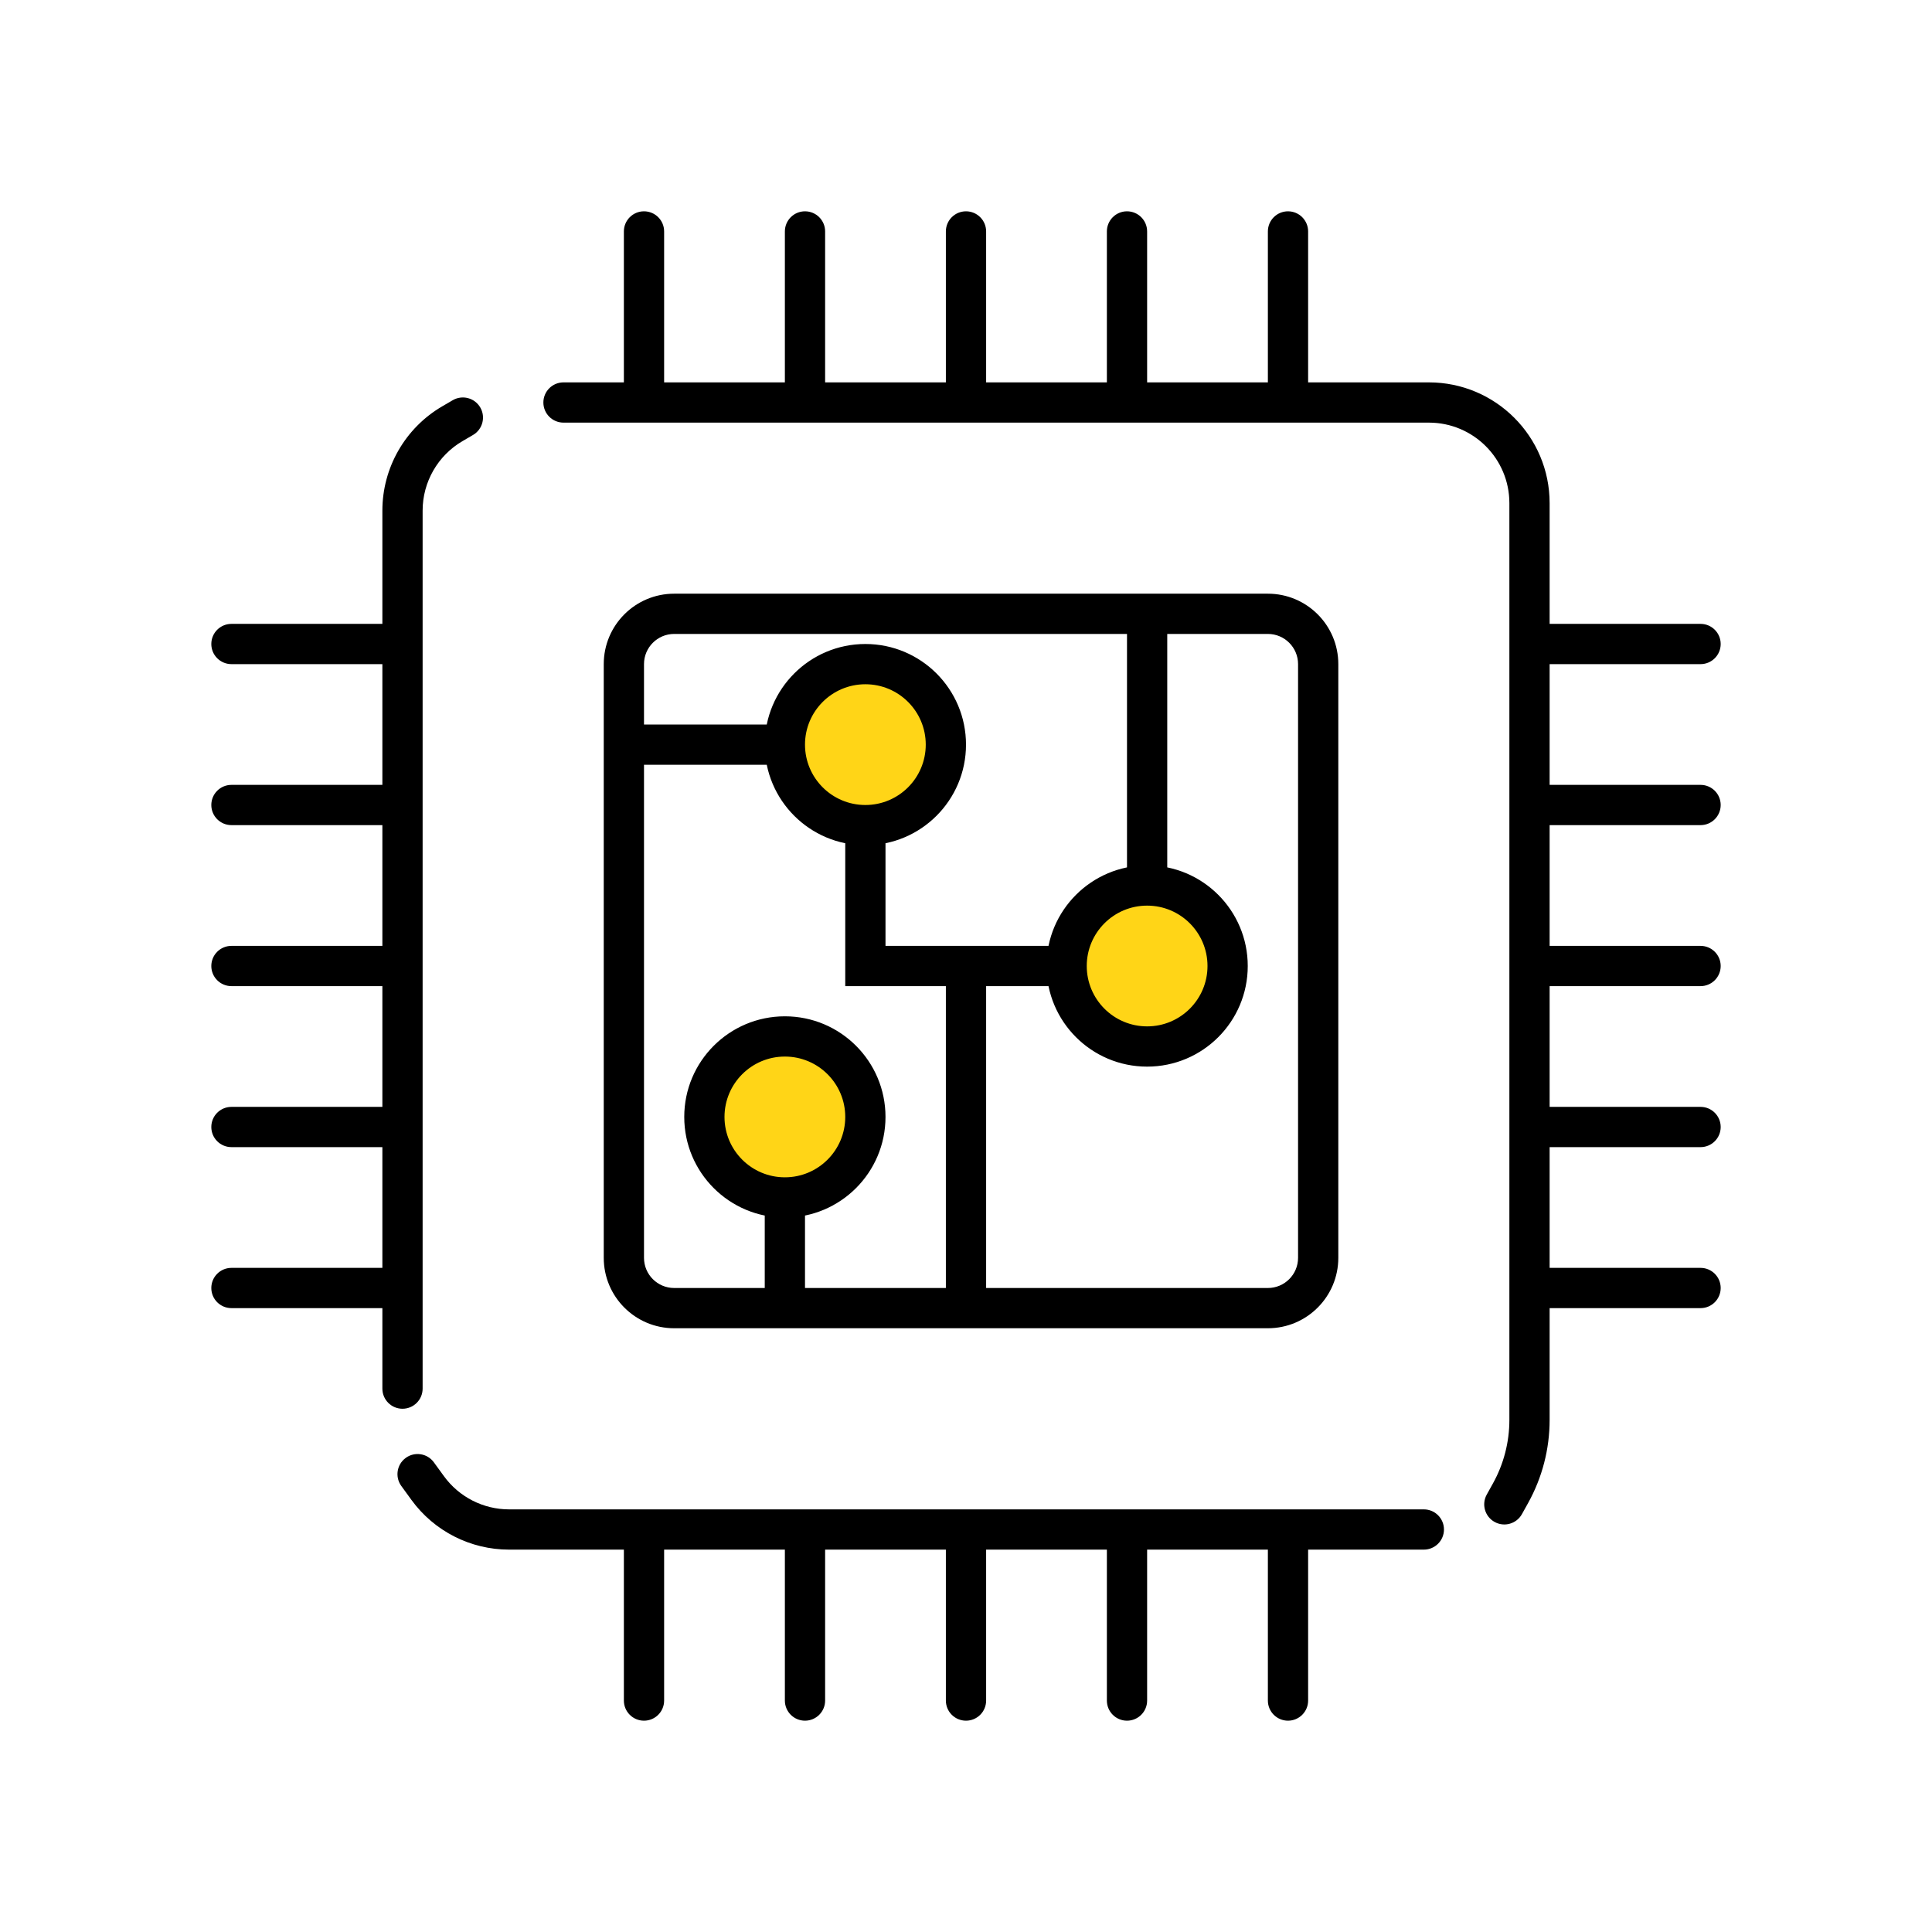
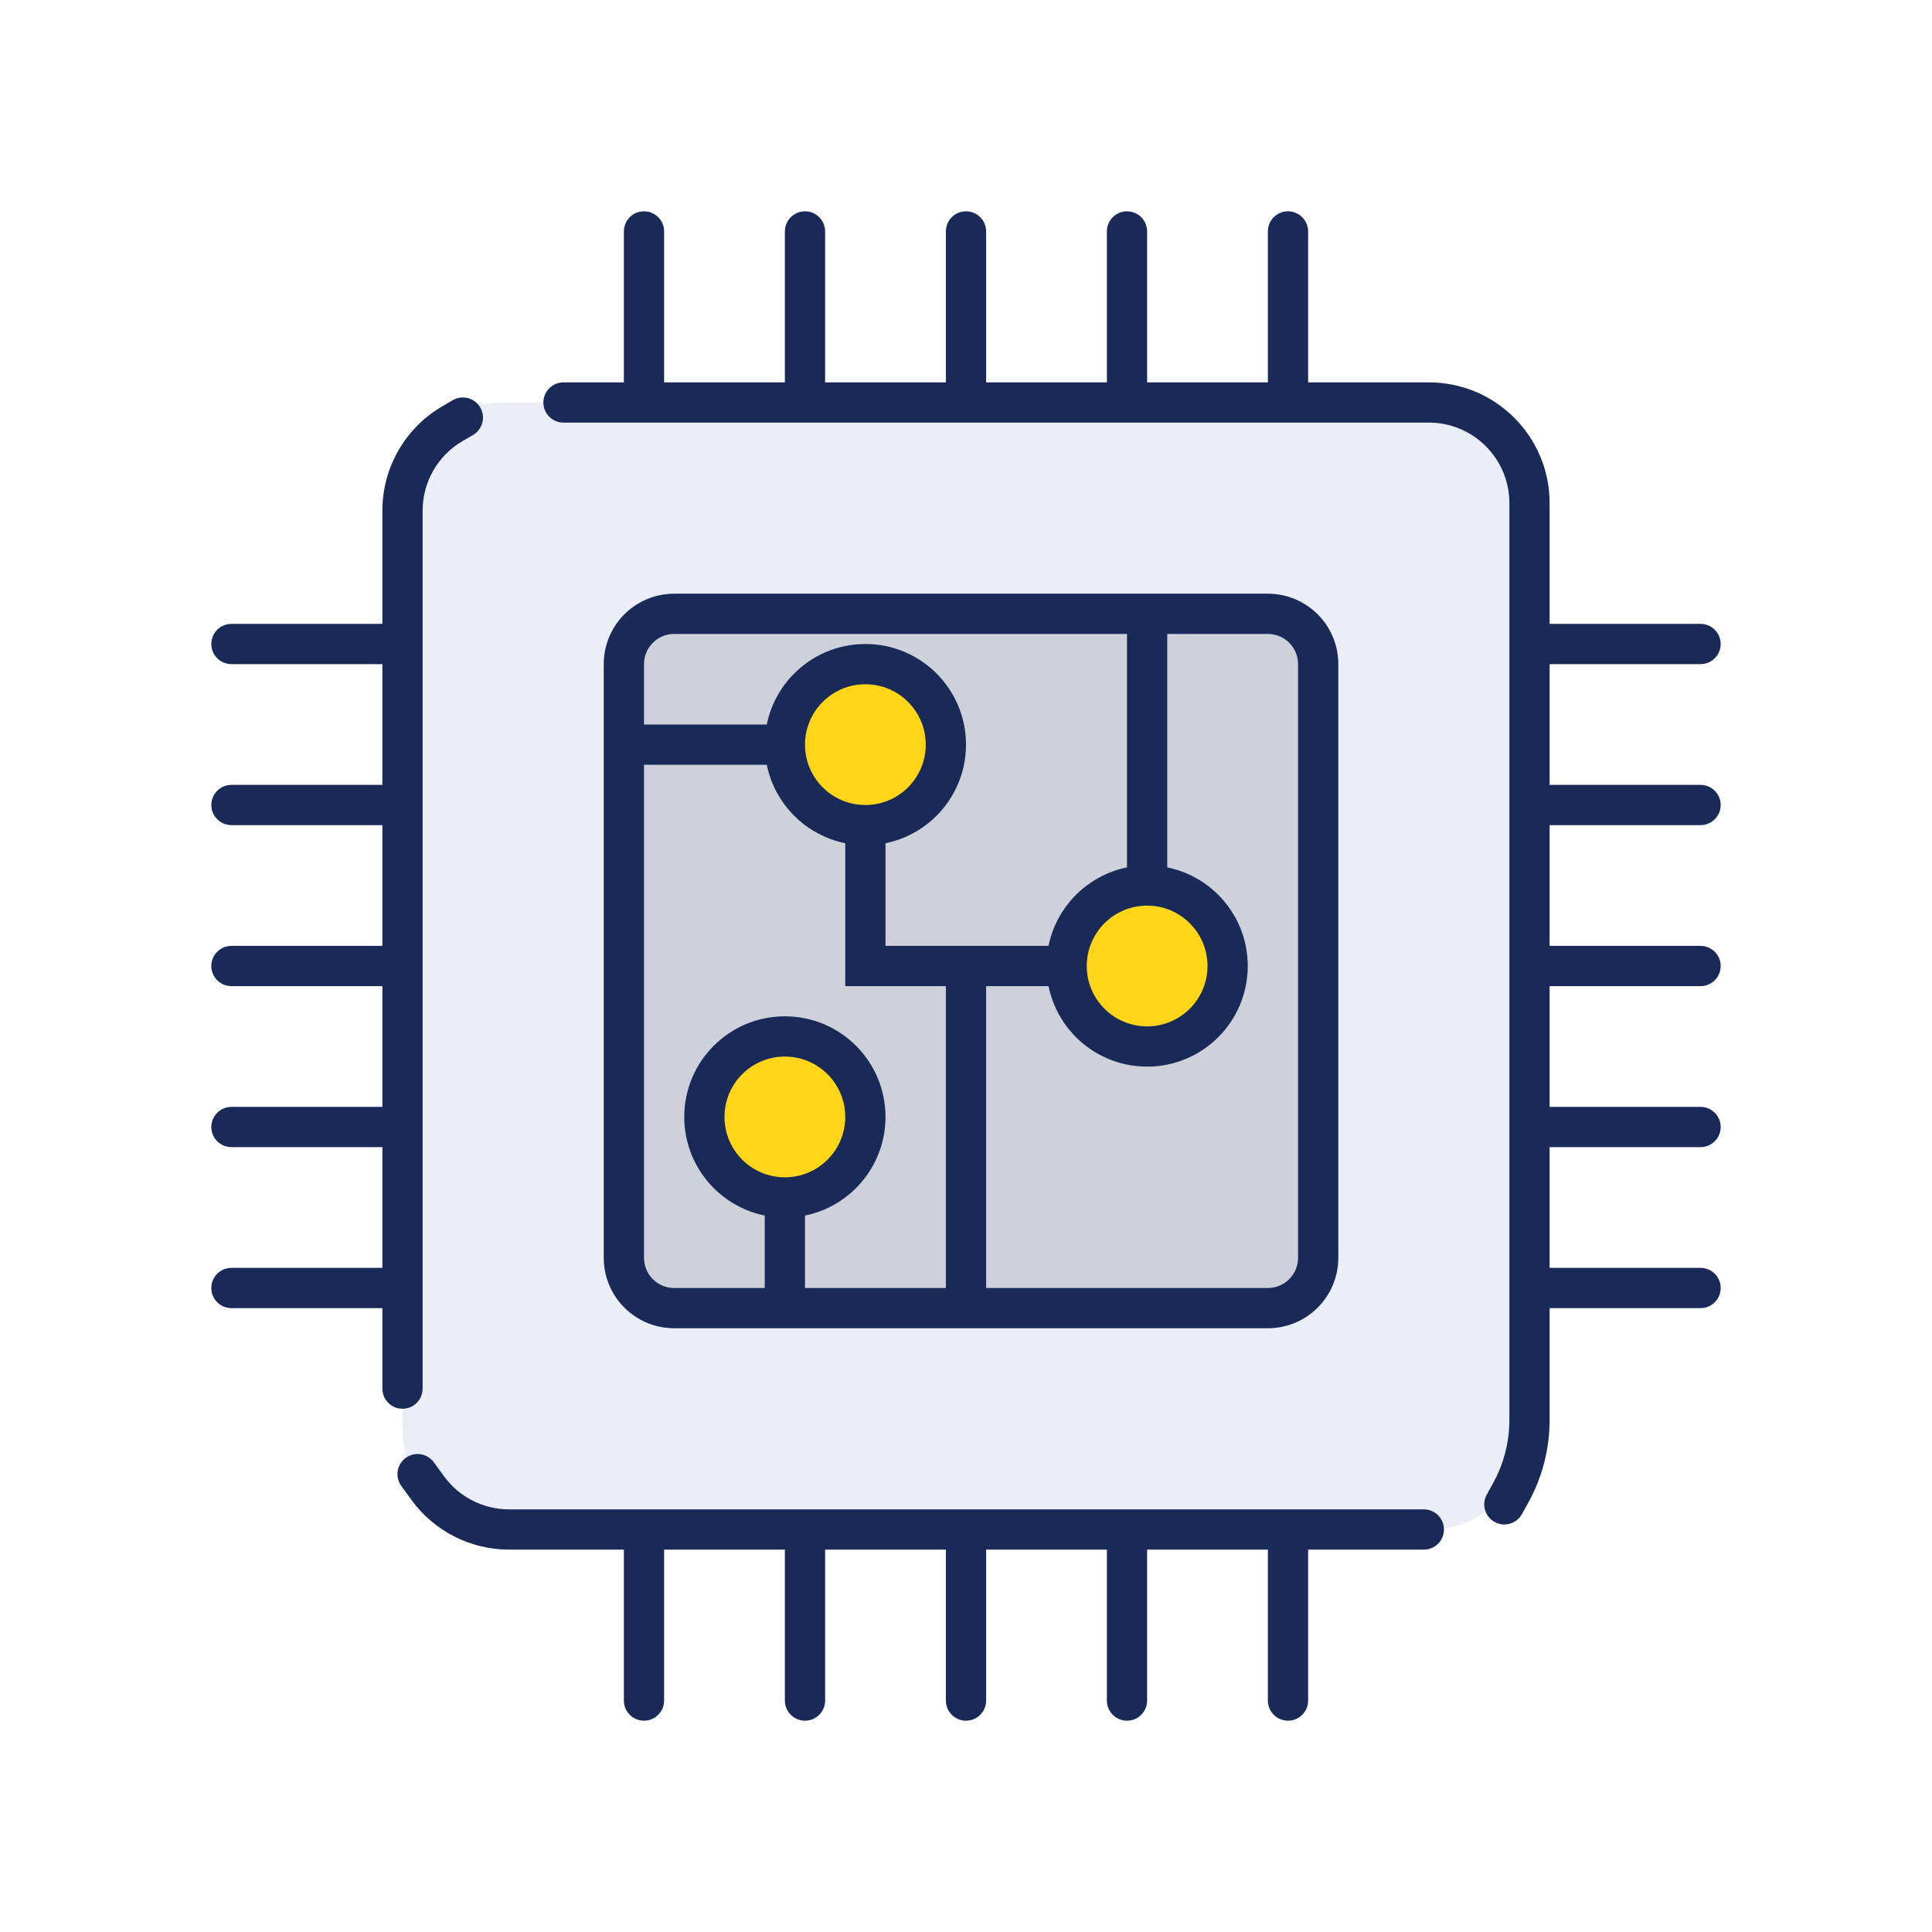
<svg xmlns="http://www.w3.org/2000/svg" width="192" height="192" viewBox="0 0 192 192" fill="none">
+   <rect x="40" y="40" width="112" height="112" rx="10" fill="#EBEEF7" />
+   <rect x="62" y="61" width="69" height="69" rx="5" fill="#CED1D9" />
  <circle cx="114" cy="96" r="8" fill="#FFD517" />
  <circle cx="86" cy="74" r="8" fill="#FFD517" />
  <circle cx="78" cy="111" r="8" fill="#FFD517" />
-   <path d="M43.117 145.324C42.468 144.43 41.217 144.233 40.324 144.883C39.43 145.532 39.233 146.783 39.883 147.676L43.117 145.324ZM141.5 154C142.605 154 143.5 153.105 143.5 152C143.5 150.895 142.605 150 141.5 150V154ZM147.752 148.529C147.215 149.494 147.563 150.712 148.529 151.248C149.494 151.785 150.712 151.437 151.248 150.471L147.752 148.529ZM56 38C54.895 38 54 38.895 54 40C54 41.105 54.895 42 56 42V38ZM47.008 43.228C47.962 42.671 48.284 41.446 47.728 40.492C47.171 39.538 45.946 39.216 44.992 39.772L47.008 43.228ZM38 138C38 139.105 38.895 140 40 140C41.105 140 42 139.105 42 138H38ZM62 169C62 170.105 62.895 171 64 171C65.105 171 66 170.105 66 169H62ZM78 169C78 170.105 78.895 171 80 171C81.105 171 82 170.105 82 169H78ZM94 169C94 170.105 94.895 171 96 171C97.105 171 98 170.105 98 169H94ZM110 169C110 170.105 110.895 171 112 171C113.105 171 114 170.105 114 169H110ZM126 169C126 170.105 126.895 171 128 171C129.105 171 130 170.105 130 169H126ZM169 130C170.105 130 171 129.105 171 128C171 126.895 170.105 126 169 126V130ZM169 114C170.105 114 171 113.105 171 112C171 110.895 170.105 110 169 110V114ZM169 98C170.105 98 171 97.105 171 96C171 94.895 170.105 94 169 94V98ZM169 82C170.105 82 171 81.105 171 80C171 78.895 170.105 78 169 78V82ZM169 66C170.105 66 171 65.105 171 64C171 62.895 170.105 62 169 62V66ZM130 23C130 21.895 129.105 21 128 21C126.895 21 126 21.895 126 23H130ZM114 23C114 21.895 113.105 21 112 21C110.895 21 110 21.895 110 23H114ZM98 23C98 21.895 97.105 21 96 21C94.895 21 94 21.895 94 23H98ZM82 23C82 21.895 81.105 21 80 21C78.895 21 78 21.895 78 23H82ZM66 23C66 21.895 65.105 21 64 21C62.895 21 62 21.895 62 23H66ZM23 62C21.895 62 21 62.895 21 64C21 65.105 21.895 66 23 66V62ZM23 78C21.895 78 21 78.895 21 80C21 81.105 21.895 82 23 82V78ZM23 94C21.895 94 21 94.895 21 96C21 97.105 21.895 98 23 98V94ZM23 110C21.895 110 21 110.895 21 112C21 113.105 21.895 114 23 114V110ZM23 126C21.895 126 21 126.895 21 128C21 129.105 21.895 130 23 130V126ZM86 96H84V98H86V96ZM150.112 148.398L151.861 149.369L150.112 148.398ZM42.505 147.882L44.122 146.705L42.505 147.882ZM39.883 147.676L40.887 149.058L44.122 146.705L43.117 145.324L39.883 147.676ZM151.248 150.471L151.861 149.369L148.364 147.426L147.752 148.529L151.248 150.471ZM44.992 39.772L43.953 40.378L45.969 43.834L47.008 43.228L44.992 39.772ZM50.592 154H64V150H50.592V154ZM62 152V169H66V152H62ZM64 154H80V150H64V154ZM78 152V169H82V152H78ZM80 154H96V150H80V154ZM94 152V169H98V152H94ZM96 154H112V150H96V154ZM110 152V169H114V152H110ZM112 154H128V150H112V154ZM128 154H141.5V150H128V154ZM126 152V169H130V152H126ZM154 141.113V128H150V141.113H154ZM152 130H169V126H152V130ZM154 128V112H150V128H154ZM152 114H169V110H152V114ZM154 112V96H150V112H154ZM152 98H169V94H152V98ZM154 96V80H150V96H154ZM152 82H169V78H152V82ZM154 80V64H150V80H154ZM154 64V50H150V64H154ZM152 66H169V62H152V66ZM142 38H128V42H142V38ZM130 40V23H126V40H130ZM128 38H112V42H128V38ZM114 40V23H110V40H114ZM112 38H96V42H112V38ZM98 40V23H94V40H98ZM96 38H80V42H96V38ZM82 40V23H78V40H82ZM80 38H64V42H80V38ZM64 38H56V42H64V38ZM66 40V23H62V40H66ZM38 50.744V64H42V50.744H38ZM40 62H23V66H40V62ZM38 64V80H42V64H38ZM40 78H23V82H40V78ZM38 80V96H42V80H38ZM40 94H23V98H40V94ZM38 96V112H42V96H38ZM40 110H23V114H40V110ZM38 112V128H42V112H38ZM38 128V138H42V128H38ZM40 126H23V130H40V126ZM133 125V66H129V125H133ZM114 86C108.477 86 104 90.477 104 96H108C108 92.686 110.686 90 114 90V86ZM104 96C104 101.523 108.477 106 114 106V102C110.686 102 108 99.314 108 96H104ZM114 106C119.523 106 124 101.523 124 96H120C120 99.314 117.314 102 114 102V106ZM124 96C124 90.477 119.523 86 114 86V90C117.314 90 120 92.686 120 96H124ZM86 64C80.477 64 76 68.477 76 74H80C80 70.686 82.686 68 86 68V64ZM76 74C76 79.523 80.477 84 86 84V80C82.686 80 80 77.314 80 74H76ZM86 84C91.523 84 96 79.523 96 74H92C92 77.314 89.314 80 86 80V84ZM96 74C96 68.477 91.523 64 86 64V68C89.314 68 92 70.686 92 74H96ZM78 101C72.477 101 68 105.477 68 111H72C72 107.686 74.686 105 78 105V101ZM68 111C68 116.523 72.477 121 78 121V117C74.686 117 72 114.314 72 111H68ZM78 121C83.523 121 88 116.523 88 111H84C84 114.314 81.314 117 78 117V121ZM88 111C88 105.477 83.523 101 78 101V105C81.314 105 84 107.686 84 111H88ZM60 66V74H64V66H60ZM60 74V125H64V74H60ZM78 72H62V76H78V72ZM84 82V96H88V82H84ZM126 59H114V63H126V59ZM114 59H67V63H114V59ZM116 88V61H112V88H116ZM86 98H96V94H86V98ZM96 98H106V94H96V98ZM96 132H126V128H96V132ZM94 96V130H98V96H94ZM67 132H78V128H67V132ZM78 132H96V128H78V132ZM76 119V130H80V119H76ZM133 66C133 62.134 129.866 59 126 59V63C127.657 63 129 64.343 129 66H133ZM60 125C60 128.866 63.134 132 67 132V128C65.343 128 64 126.657 64 125H60ZM129 125C129 126.657 127.657 128 126 128V132C129.866 132 133 128.866 133 125H129ZM43.953 40.378C40.267 42.529 38 46.476 38 50.744H42C42 47.898 43.511 45.267 45.969 43.834L43.953 40.378ZM64 66C64 64.343 65.343 63 67 63V59C63.134 59 60 62.134 60 66H64ZM154 50C154 43.373 148.627 38 142 38V42C146.418 42 150 45.582 150 50H154ZM151.861 149.369C153.264 146.844 154 144.002 154 141.113H150C150 143.322 149.437 145.495 148.364 147.426L151.861 149.369ZM40.887 149.058C43.145 152.163 46.753 154 50.592 154V150C48.033 150 45.628 148.775 44.122 146.705L40.887 149.058Z" fill="black" />
+   <path d="M78 74C78 69.582 81.582 66 86 66C90.418 66 94 69.582 94 74C94 78.418 90.418 82 86 82C81.582 82 78 78.418 78 74Z" fill="#FFD517" />
+   <path d="M70 111C70 106.582 73.582 103 78 103C82.418 103 86 106.582 86 111C86 115.418 82.418 119 78 119C73.582 119 70 115.418 70 111Z" fill="#FFD517" />
+   <path d="M43.117 145.324C42.468 144.43 41.217 144.233 40.324 144.883C39.43 145.532 39.233 146.783 39.883 147.676L43.117 145.324ZM141.5 154C142.605 154 143.5 153.105 143.5 152C143.5 150.895 142.605 150 141.5 150V154ZM147.752 148.529C147.215 149.494 147.563 150.712 148.529 151.248C149.494 151.785 150.712 151.437 151.248 150.471L147.752 148.529ZM56 38C54.895 38 54 38.895 54 40C54 41.105 54.895 42 56 42V38ZM47.008 43.228C47.962 42.671 48.284 41.446 47.728 40.492C47.171 39.538 45.946 39.216 44.992 39.772L47.008 43.228ZM38 138C38 139.105 38.895 140 40 140C41.105 140 42 139.105 42 138H38ZM62 169C62 170.105 62.895 171 64 171C65.105 171 66 170.105 66 169H62ZM78 169C78 170.105 78.895 171 80 171C81.105 171 82 170.105 82 169H78ZM94 169C94 170.105 94.895 171 96 171C97.105 171 98 170.105 98 169H94ZM110 169C110 170.105 110.895 171 112 171C113.105 171 114 170.105 114 169H110ZM126 169C126 170.105 126.895 171 128 171C129.105 171 130 170.105 130 169H126ZM169 130C170.105 130 171 129.105 171 128C171 126.895 170.105 126 169 126V130ZM169 114C170.105 114 171 113.105 171 112C171 110.895 170.105 110 169 110V114ZM169 98C170.105 98 171 97.105 171 96C171 94.895 170.105 94 169 94V98ZM169 82C170.105 82 171 81.105 171 80C171 78.895 170.105 78 169 78V82ZM169 66C170.105 66 171 65.105 171 64C171 62.895 170.105 62 169 62V66ZM130 23C130 21.895 129.105 21 128 21C126.895 21 126 21.895 126 23H130ZM114 23C114 21.895 113.105 21 112 21C110.895 21 110 21.895 110 23H114ZM98 23C98 21.895 97.105 21 96 21C94.895 21 94 21.895 94 23H98ZM82 23C82 21.895 81.105 21 80 21C78.895 21 78 21.895 78 23H82ZM66 23C66 21.895 65.105 21 64 21C62.895 21 62 21.895 62 23H66ZM23 62C21.895 62 21 62.895 21 64C21 65.105 21.895 66 23 66V62ZM23 78C21.895 78 21 78.895 21 80C21 81.105 21.895 82 23 82V78ZM23 94C21.895 94 21 94.895 21 96C21 97.105 21.895 98 23 98V94ZM23 110C21.895 110 21 110.895 21 112C21 113.105 21.895 114 23 114V110ZM23 126C21.895 126 21 126.895 21 128C21 129.105 21.895 130 23 130V126ZM86 96H84V98H86V96ZM150.112 148.398L151.861 149.369L150.112 148.398ZM42.505 147.882L44.122 146.705L42.505 147.882ZM39.883 147.676L40.887 149.058L44.122 146.705L43.117 145.324L39.883 147.676ZM151.248 150.471L151.861 149.369L148.364 147.426L147.752 148.529L151.248 150.471ZM44.992 39.772L43.953 40.378L45.969 43.834L47.008 43.228L44.992 39.772ZM50.592 154H64V150H50.592V154ZM62 152V169H66V152H62ZM64 154H80V150H64V154ZM78 152V169H82V152H78ZM80 154H96V150H80V154ZM94 152V169H98V152H94ZM96 154H112V150H96V154ZM110 152V169H114V152H110ZM112 154H128V150H112V154ZM128 154H141.5V150H128V154ZM126 152V169H130V152H126ZM154 141.113V128H150V141.113H154ZM152 130H169V126H152V130ZM154 128V112H150V128H154ZM152 114H169V110H152V114ZM154 112V96H150V112H154ZM152 98H169V94H152V98ZM154 96V80H150V96H154ZM152 82H169V78H152V82ZM154 80V64H150V80H154ZM154 64V50H150V64H154ZM152 66H169V62H152V66ZM142 38H128V42H142V38ZM130 40V23H126V40H130ZM128 38H112V42H128V38ZM114 40V23H110V40H114ZM112 38H96V42H112V38ZM98 40V23H94V40H98ZM96 38H80V42H96V38ZM82 40V23H78V40H82ZM80 38H64V42H80V38ZM64 38H56V42H64V38ZM66 40V23H62V40H66ZM38 50.744V64H42V50.744H38ZM40 62H23V66H40V62ZM38 64V80H42V64H38ZM40 78H23V82H40V78ZM38 80V96H42V80H38ZM40 94H23V98H40V94ZM38 96V112H42V96H38ZM40 110H23V114H40V110ZM38 112V128H42V112H38ZM38 128V138H42V128H38ZM40 126H23V130H40V126ZM133 125V66H129V125H133ZM114 86C108.477 86 104 90.477 104 96H108C108 92.686 110.686 90 114 90V86ZM104 96C104 101.523 108.477 106 114 106V102C110.686 102 108 99.314 108 96H104ZM114 106C119.523 106 124 101.523 124 96H120C120 99.314 117.314 102 114 102V106ZM124 96C124 90.477 119.523 86 114 86V90C117.314 90 120 92.686 120 96H124ZM86 64C80.477 64 76 68.477 76 74H80C80 70.686 82.686 68 86 68V64ZM76 74C76 79.523 80.477 84 86 84V80C82.686 80 80 77.314 80 74H76ZM86 84C91.523 84 96 79.523 96 74H92C92 77.314 89.314 80 86 80V84ZM96 74C96 68.477 91.523 64 86 64V68C89.314 68 92 70.686 92 74H96ZM78 101C72.477 101 68 105.477 68 111H72C72 107.686 74.686 105 78 105V101ZM68 111C68 116.523 72.477 121 78 121V117C74.686 117 72 114.314 72 111H68ZM78 121C83.523 121 88 116.523 88 111H84C84 114.314 81.314 117 78 117V121ZM88 111C88 105.477 83.523 101 78 101V105C81.314 105 84 107.686 84 111H88ZM60 66V74H64V66H60ZM60 74V125H64V74H60ZM78 72H62V76H78V72ZM84 82V96H88V82H84ZM126 59H114V63H126V59ZM114 59H67V63H114V59ZM116 88V61H112V88H116ZM86 98H96V94H86V98ZM96 98H106V94H96V98ZM96 132H126V128H96V132ZM94 96V130H98V96H94ZM67 132H78V128H67V132ZM78 132H96V128H78V132ZM76 119V130H80V119H76ZM133 66C133 62.134 129.866 59 126 59V63C127.657 63 129 64.343 129 66H133ZM60 125C60 128.866 63.134 132 67 132V128C65.343 128 64 126.657 64 125H60ZM129 125C129 126.657 127.657 128 126 128V132C129.866 132 133 128.866 133 125H129ZM43.953 40.378C40.267 42.529 38 46.476 38 50.744H42C42 47.898 43.511 45.267 45.969 43.834L43.953 40.378ZM64 66C64 64.343 65.343 63 67 63V59C63.134 59 60 62.134 60 66H64ZM154 50C154 43.373 148.627 38 142 38V42C146.418 42 150 45.582 150 50H154ZM151.861 149.369C153.264 146.844 154 144.002 154 141.113H150C150 143.322 149.437 145.495 148.364 147.426L151.861 149.369ZM40.887 149.058C43.145 152.163 46.753 154 50.592 154V150C48.033 150 45.628 148.775 44.122 146.705L40.887 149.058Z" fill="#192A59" />
</svg>
